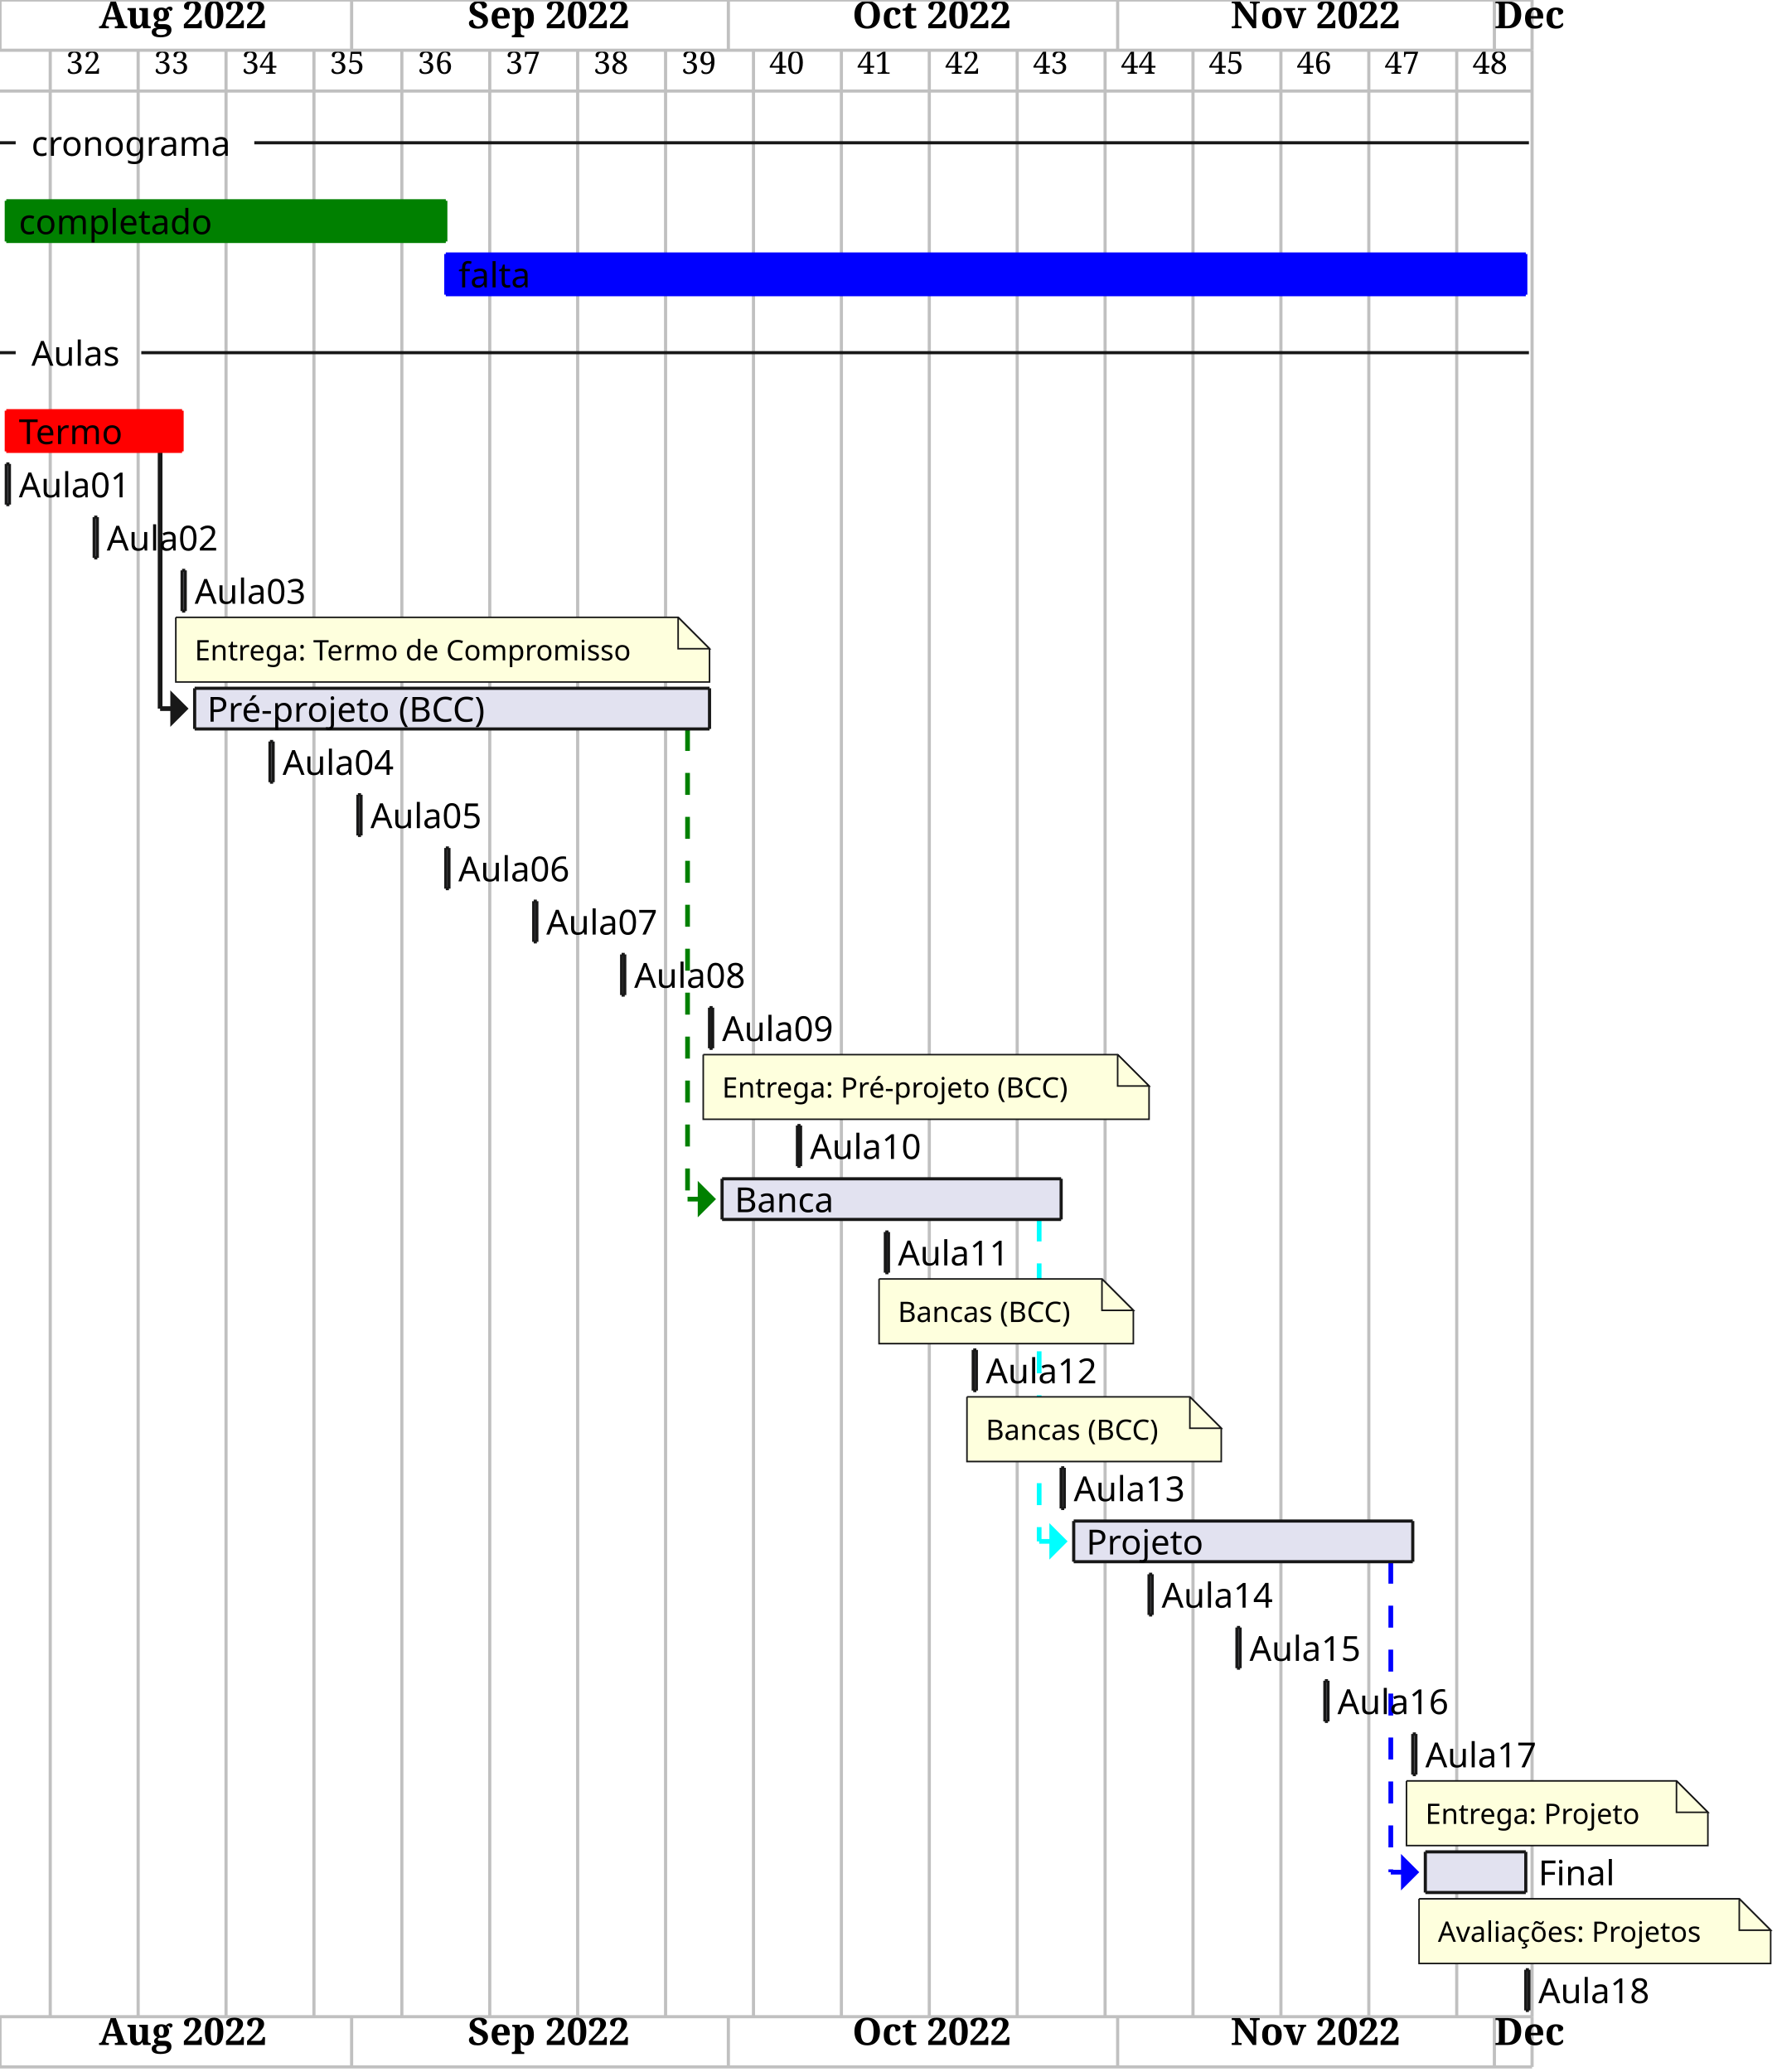
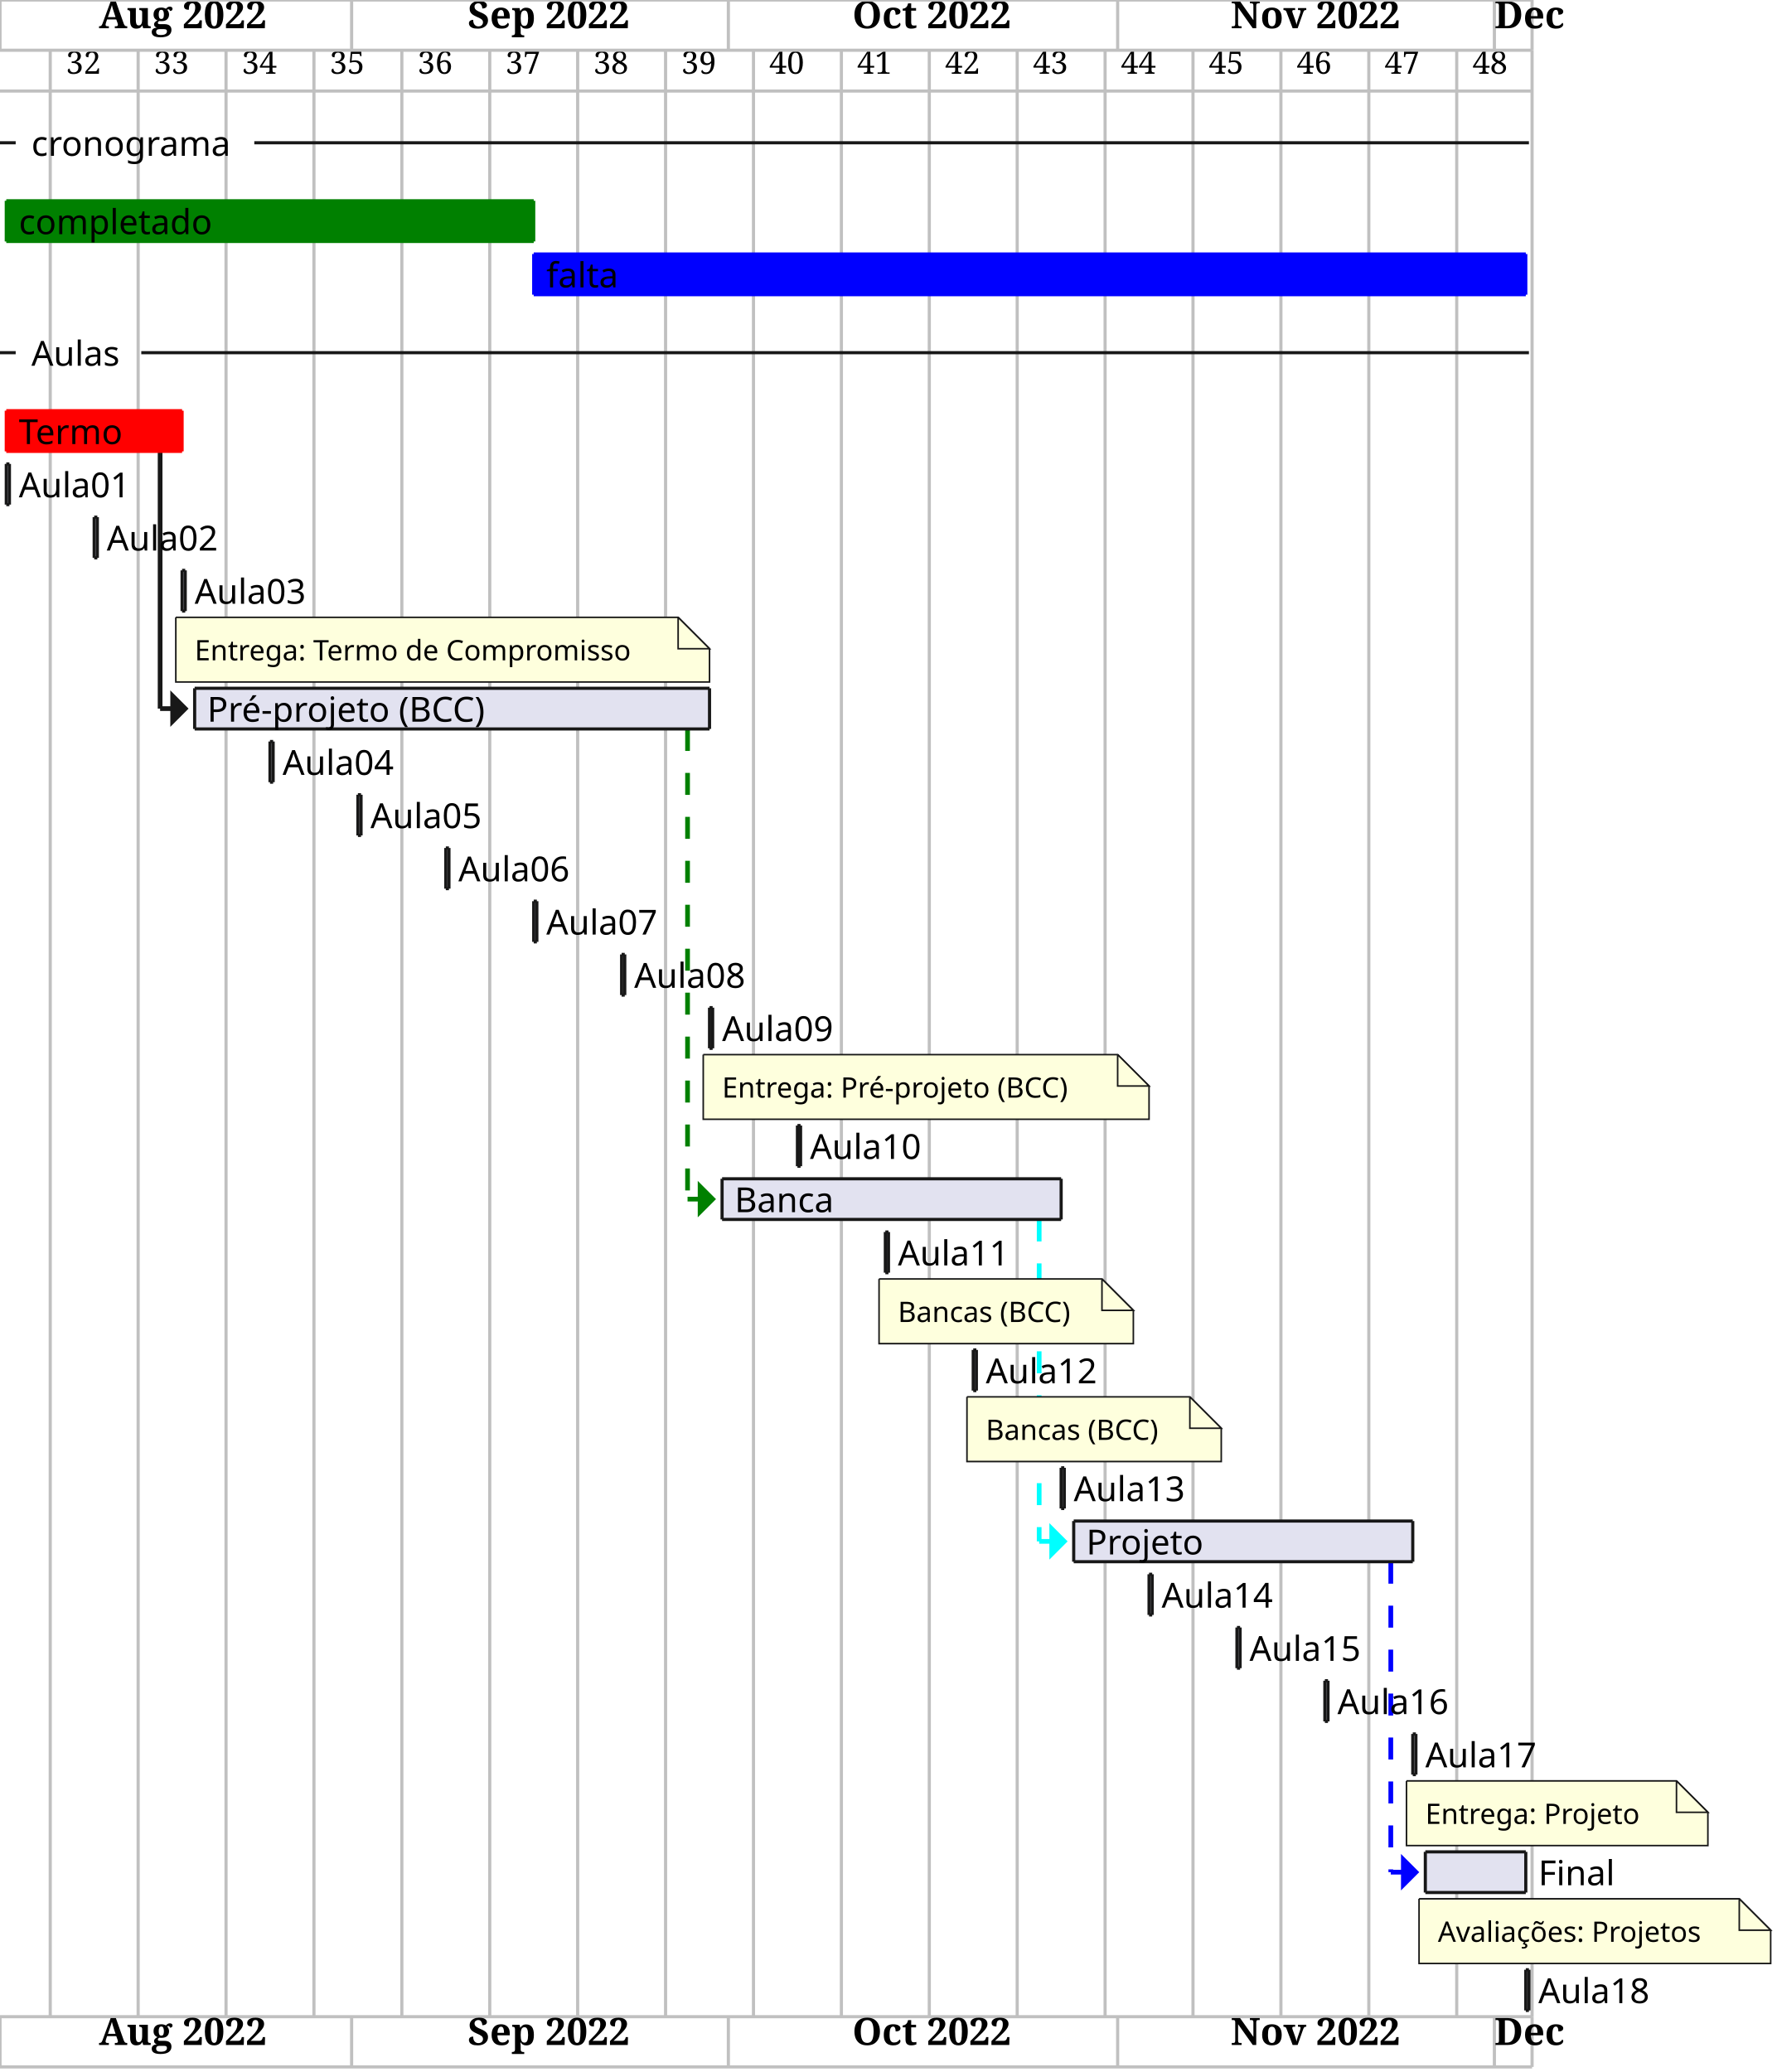
<svg xmlns="http://www.w3.org/2000/svg" contentStyleType="text/css" height="660px" preserveAspectRatio="none" style="width:566px;height:660px;background:#FFFFFF;" version="1.1" viewBox="0 0 566 660" width="566px" zoomAndPan="magnify">
  <defs />
  <g>
    <text fill="#000000" font-family="Serif" font-size="10" lengthAdjust="spacing" textLength="10" x="21" y="23.5">32</text>
    <text fill="#000000" font-family="Serif" font-size="10" lengthAdjust="spacing" textLength="10" x="49" y="23.5">33</text>
    <text fill="#000000" font-family="Serif" font-size="10" lengthAdjust="spacing" textLength="10" x="77" y="23.5">34</text>
    <text fill="#000000" font-family="Serif" font-size="10" lengthAdjust="spacing" textLength="10" x="105" y="23.5">35</text>
    <text fill="#000000" font-family="Serif" font-size="10" lengthAdjust="spacing" textLength="10" x="133" y="23.5">36</text>
    <text fill="#000000" font-family="Serif" font-size="10" lengthAdjust="spacing" textLength="10" x="161" y="23.5">37</text>
    <text fill="#000000" font-family="Serif" font-size="10" lengthAdjust="spacing" textLength="10" x="189" y="23.5">38</text>
    <text fill="#000000" font-family="Serif" font-size="10" lengthAdjust="spacing" textLength="10" x="217" y="23.5">39</text>
    <text fill="#000000" font-family="Serif" font-size="10" lengthAdjust="spacing" textLength="10" x="245" y="23.5">40</text>
    <text fill="#000000" font-family="Serif" font-size="10" lengthAdjust="spacing" textLength="10" x="273" y="23.5">41</text>
    <text fill="#000000" font-family="Serif" font-size="10" lengthAdjust="spacing" textLength="10" x="301" y="23.5">42</text>
    <text fill="#000000" font-family="Serif" font-size="10" lengthAdjust="spacing" textLength="10" x="329" y="23.5">43</text>
    <text fill="#000000" font-family="Serif" font-size="10" lengthAdjust="spacing" textLength="10" x="357" y="23.5">44</text>
    <text fill="#000000" font-family="Serif" font-size="10" lengthAdjust="spacing" textLength="10" x="385" y="23.5">45</text>
    <text fill="#000000" font-family="Serif" font-size="10" lengthAdjust="spacing" textLength="10" x="413" y="23.5">46</text>
    <text fill="#000000" font-family="Serif" font-size="10" lengthAdjust="spacing" textLength="10" x="441" y="23.5">47</text>
    <text fill="#000000" font-family="Serif" font-size="10" lengthAdjust="spacing" textLength="10" x="469" y="23.5">48</text>
    <line style="stroke:#C0C0C0;stroke-width:1.0;" x1="16" x2="16" y1="16" y2="642.385" />
    <line style="stroke:#C0C0C0;stroke-width:1.0;" x1="44" x2="44" y1="16" y2="642.385" />
    <line style="stroke:#C0C0C0;stroke-width:1.0;" x1="72" x2="72" y1="16" y2="642.385" />
    <line style="stroke:#C0C0C0;stroke-width:1.0;" x1="100" x2="100" y1="16" y2="642.385" />
    <line style="stroke:#C0C0C0;stroke-width:1.0;" x1="128" x2="128" y1="16" y2="642.385" />
    <line style="stroke:#C0C0C0;stroke-width:1.0;" x1="156" x2="156" y1="16" y2="642.385" />
    <line style="stroke:#C0C0C0;stroke-width:1.0;" x1="184" x2="184" y1="16" y2="642.385" />
    <line style="stroke:#C0C0C0;stroke-width:1.0;" x1="212" x2="212" y1="16" y2="642.385" />
    <line style="stroke:#C0C0C0;stroke-width:1.0;" x1="240" x2="240" y1="16" y2="642.385" />
    <line style="stroke:#C0C0C0;stroke-width:1.0;" x1="268" x2="268" y1="16" y2="642.385" />
    <line style="stroke:#C0C0C0;stroke-width:1.0;" x1="296" x2="296" y1="16" y2="642.385" />
    <line style="stroke:#C0C0C0;stroke-width:1.0;" x1="324" x2="324" y1="16" y2="642.385" />
    <line style="stroke:#C0C0C0;stroke-width:1.0;" x1="352" x2="352" y1="16" y2="642.385" />
    <line style="stroke:#C0C0C0;stroke-width:1.0;" x1="380" x2="380" y1="16" y2="642.385" />
    <line style="stroke:#C0C0C0;stroke-width:1.0;" x1="408" x2="408" y1="16" y2="642.385" />
    <line style="stroke:#C0C0C0;stroke-width:1.0;" x1="436" x2="436" y1="16" y2="642.385" />
    <line style="stroke:#C0C0C0;stroke-width:1.0;" x1="464" x2="464" y1="16" y2="642.385" />
    <line style="stroke:#C0C0C0;stroke-width:1.0;" x1="488" x2="488" y1="16" y2="642.385" />
    <line style="stroke:#C0C0C0;stroke-width:1.0;" x1="0" x2="0" y1="0" y2="16" />
    <line style="stroke:#C0C0C0;stroke-width:1.0;" x1="112" x2="112" y1="0" y2="16" />
    <text fill="#000000" font-family="Serif" font-size="12" font-weight="bold" lengthAdjust="spacing" textLength="49" x="31.5" y="9">Aug 2022</text>
    <line style="stroke:#C0C0C0;stroke-width:1.0;" x1="232" x2="232" y1="0" y2="16" />
    <text fill="#000000" font-family="Serif" font-size="12" font-weight="bold" lengthAdjust="spacing" textLength="46" x="149" y="9">Sep 2022</text>
    <line style="stroke:#C0C0C0;stroke-width:1.0;" x1="356" x2="356" y1="0" y2="16" />
    <text fill="#000000" font-family="Serif" font-size="12" font-weight="bold" lengthAdjust="spacing" textLength="45" x="271.5" y="9">Oct 2022</text>
    <line style="stroke:#C0C0C0;stroke-width:1.0;" x1="476" x2="476" y1="0" y2="16" />
    <text fill="#000000" font-family="Serif" font-size="12" font-weight="bold" lengthAdjust="spacing" textLength="48" x="392" y="9">Nov 2022</text>
    <line style="stroke:#C0C0C0;stroke-width:1.0;" x1="488" x2="488" y1="0" y2="16" />
    <text fill="#000000" font-family="Serif" font-size="12" font-weight="bold" lengthAdjust="spacing" textLength="19" x="476" y="9">Dec</text>
    <line style="stroke:#C0C0C0;stroke-width:1.0;" x1="0" x2="488" y1="0" y2="0" />
    <line style="stroke:#C0C0C0;stroke-width:1.0;" x1="0" x2="488" y1="16" y2="16" />
    <line style="stroke:#C0C0C0;stroke-width:1.0;" x1="0" x2="488" y1="29" y2="29" />
    <line style="stroke:#181818;stroke-width:1.5;" x1="51" x2="51" y1="143.775" y2="225.718" />
    <line style="stroke:#181818;stroke-width:1.5;" x1="51" x2="59" y1="225.718" y2="225.718" />
    <polygon fill="#181818" points="55,221.718,55,225.718,55,229.718,59,225.718" style="stroke:#181818;stroke-width:1.5;" />
    <line style="stroke:#008000;stroke-width:1.5;stroke-dasharray:7.0,7.0;" x1="219" x2="219" y1="232.195" y2="381.958" />
    <line style="stroke:#008000;stroke-width:1.5;stroke-dasharray:7.0,7.0;" x1="219" x2="227" y1="381.958" y2="381.958" />
    <polygon fill="#008000" points="223,377.958,223,381.958,223,385.958,227,381.958" style="stroke:#008000;stroke-width:1.5;" />
    <line style="stroke:#00FFFF;stroke-width:1.5;stroke-dasharray:7.0,7.0;" x1="331" x2="331" y1="388.435" y2="490.978" />
    <line style="stroke:#00FFFF;stroke-width:1.5;stroke-dasharray:7.0,7.0;" x1="331" x2="339" y1="490.978" y2="490.978" />
    <polygon fill="#00FFFF" points="335,486.978,335,490.978,335,494.978,339,490.978" style="stroke:#00FFFF;stroke-width:1.5;" />
    <line style="stroke:#0000FF;stroke-width:1.5;stroke-dasharray:7.0,7.0;" x1="443" x2="443" y1="497.455" y2="596.352" />
    <line style="stroke:#0000FF;stroke-width:1.5;stroke-dasharray:7.0,7.0;" x1="443" x2="451" y1="596.352" y2="596.352" />
    <polygon fill="#0000FF" points="447,592.352,447,596.352,447,600.352,451,596.352" style="stroke:#0000FF;stroke-width:1.5;" />
    <line style="stroke:#181818;stroke-width:1.0;" x1="0" x2="5" y1="45.477" y2="45.477" />
    <line style="stroke:#181818;stroke-width:1.0;" x1="81" x2="487" y1="45.477" y2="45.477" />
-     <rect fill="#008000" height="12.955" style="stroke:none;stroke-width:1.0;" width="140" x="2" y="63.955" />
-     <line style="stroke:#008000;stroke-width:1.0;" x1="2" x2="142" y1="63.955" y2="63.955" />
-     <line style="stroke:#008000;stroke-width:1.0;" x1="2" x2="142" y1="76.91" y2="76.91" />
+     <rect fill="#008000" height="12.955" style="stroke:none;stroke-width:1.0;" width="168" x="2" y="63.955" />
+     <line style="stroke:#008000;stroke-width:1.0;" x1="2" x2="170" y1="63.955" y2="63.955" />
+     <line style="stroke:#008000;stroke-width:1.0;" x1="2" x2="170" y1="76.91" y2="76.91" />
    <line style="stroke:#008000;stroke-width:1.0;" x1="2" x2="2" y1="63.955" y2="76.91" />
-     <line style="stroke:#008000;stroke-width:1.0;" x1="142" x2="142" y1="63.955" y2="76.91" />
-     <rect fill="#0000FF" height="12.955" style="stroke:none;stroke-width:1.0;" width="344" x="142" y="80.91" />
-     <line style="stroke:#0000FF;stroke-width:1.0;" x1="142" x2="486" y1="80.91" y2="80.91" />
-     <line style="stroke:#0000FF;stroke-width:1.0;" x1="142" x2="486" y1="93.865" y2="93.865" />
-     <line style="stroke:#0000FF;stroke-width:1.0;" x1="142" x2="142" y1="80.91" y2="93.865" />
+     <line style="stroke:#008000;stroke-width:1.0;" x1="170" x2="170" y1="63.955" y2="76.91" />
+     <rect fill="#0000FF" height="12.955" style="stroke:none;stroke-width:1.0;" width="316" x="170" y="80.91" />
+     <line style="stroke:#0000FF;stroke-width:1.0;" x1="170" x2="486" y1="80.91" y2="80.91" />
+     <line style="stroke:#0000FF;stroke-width:1.0;" x1="170" x2="486" y1="93.865" y2="93.865" />
+     <line style="stroke:#0000FF;stroke-width:1.0;" x1="170" x2="170" y1="80.91" y2="93.865" />
    <line style="stroke:#0000FF;stroke-width:1.0;" x1="486" x2="486" y1="80.91" y2="93.865" />
    <line style="stroke:#181818;stroke-width:1.0;" x1="0" x2="5" y1="112.343" y2="112.343" />
    <line style="stroke:#181818;stroke-width:1.0;" x1="45" x2="487" y1="112.343" y2="112.343" />
    <rect fill="#FF0000" height="12.955" style="stroke:none;stroke-width:1.0;" width="56" x="2" y="130.82" />
    <line style="stroke:#FF0000;stroke-width:1.0;" x1="2" x2="58" y1="130.82" y2="130.82" />
    <line style="stroke:#FF0000;stroke-width:1.0;" x1="2" x2="58" y1="143.775" y2="143.775" />
    <line style="stroke:#FF0000;stroke-width:1.0;" x1="2" x2="2" y1="130.82" y2="143.775" />
    <line style="stroke:#FF0000;stroke-width:1.0;" x1="58" x2="58" y1="130.82" y2="143.775" />
    <rect fill="#E2E2F0" height="12.955" style="stroke:none;stroke-width:1.0;" width="1" x="2" y="147.775" />
    <line style="stroke:#181818;stroke-width:1.0;" x1="2" x2="3" y1="147.775" y2="147.775" />
    <line style="stroke:#181818;stroke-width:1.0;" x1="2" x2="3" y1="160.731" y2="160.731" />
    <line style="stroke:#181818;stroke-width:1.0;" x1="2" x2="2" y1="147.775" y2="160.731" />
    <line style="stroke:#181818;stroke-width:1.0;" x1="3" x2="3" y1="147.775" y2="160.731" />
    <rect fill="#E2E2F0" height="12.955" style="stroke:none;stroke-width:1.0;" width="1" x="30" y="164.731" />
    <line style="stroke:#181818;stroke-width:1.0;" x1="30" x2="31" y1="164.731" y2="164.731" />
    <line style="stroke:#181818;stroke-width:1.0;" x1="30" x2="31" y1="177.685" y2="177.685" />
    <line style="stroke:#181818;stroke-width:1.0;" x1="30" x2="30" y1="164.731" y2="177.685" />
    <line style="stroke:#181818;stroke-width:1.0;" x1="31" x2="31" y1="164.731" y2="177.685" />
    <path d="M56,196.641 L56,217.24 L226,217.24 L226,206.641 L216,196.641 L56,196.641 " fill="#FEFFDD" style="stroke:#181818;stroke-width:0.5;" />
    <path d="M216,196.641 L216,206.641 L226,206.641 L216,196.641 " fill="#FEFFDD" style="stroke:#181818;stroke-width:0.5;" />
    <text fill="#000000" font-family="sans-serif" font-size="9" lengthAdjust="spacing" textLength="149" x="62" y="210.342">Entrega: Termo de Compromisso</text>
    <rect fill="#E2E2F0" height="12.955" style="stroke:none;stroke-width:1.0;" width="1" x="58" y="181.685" />
    <line style="stroke:#181818;stroke-width:1.0;" x1="58" x2="59" y1="181.685" y2="181.685" />
    <line style="stroke:#181818;stroke-width:1.0;" x1="58" x2="59" y1="194.641" y2="194.641" />
    <line style="stroke:#181818;stroke-width:1.0;" x1="58" x2="58" y1="181.685" y2="194.641" />
    <line style="stroke:#181818;stroke-width:1.0;" x1="59" x2="59" y1="181.685" y2="194.641" />
    <rect fill="#E2E2F0" height="12.955" style="stroke:none;stroke-width:1.0;" width="164" x="62" y="219.24" />
    <line style="stroke:#181818;stroke-width:1.0;" x1="62" x2="226" y1="219.24" y2="219.24" />
    <line style="stroke:#181818;stroke-width:1.0;" x1="62" x2="226" y1="232.195" y2="232.195" />
    <line style="stroke:#181818;stroke-width:1.0;" x1="62" x2="62" y1="219.24" y2="232.195" />
    <line style="stroke:#181818;stroke-width:1.0;" x1="226" x2="226" y1="219.24" y2="232.195" />
    <rect fill="#E2E2F0" height="12.955" style="stroke:none;stroke-width:1.0;" width="1" x="86" y="236.195" />
    <line style="stroke:#181818;stroke-width:1.0;" x1="86" x2="87" y1="236.195" y2="236.195" />
    <line style="stroke:#181818;stroke-width:1.0;" x1="86" x2="87" y1="249.15" y2="249.15" />
    <line style="stroke:#181818;stroke-width:1.0;" x1="86" x2="86" y1="236.195" y2="249.15" />
    <line style="stroke:#181818;stroke-width:1.0;" x1="87" x2="87" y1="236.195" y2="249.15" />
    <rect fill="#E2E2F0" height="12.955" style="stroke:none;stroke-width:1.0;" width="1" x="114" y="253.15" />
    <line style="stroke:#181818;stroke-width:1.0;" x1="114" x2="115" y1="253.15" y2="253.15" />
    <line style="stroke:#181818;stroke-width:1.0;" x1="114" x2="115" y1="266.106" y2="266.106" />
    <line style="stroke:#181818;stroke-width:1.0;" x1="114" x2="114" y1="253.15" y2="266.106" />
    <line style="stroke:#181818;stroke-width:1.0;" x1="115" x2="115" y1="253.15" y2="266.106" />
    <rect fill="#E2E2F0" height="12.955" style="stroke:none;stroke-width:1.0;" width="1" x="142" y="270.106" />
    <line style="stroke:#181818;stroke-width:1.0;" x1="142" x2="143" y1="270.106" y2="270.106" />
    <line style="stroke:#181818;stroke-width:1.0;" x1="142" x2="143" y1="283.06" y2="283.06" />
    <line style="stroke:#181818;stroke-width:1.0;" x1="142" x2="142" y1="270.106" y2="283.06" />
    <line style="stroke:#181818;stroke-width:1.0;" x1="143" x2="143" y1="270.106" y2="283.06" />
    <rect fill="#E2E2F0" height="12.955" style="stroke:none;stroke-width:1.0;" width="1" x="170" y="287.06" />
    <line style="stroke:#181818;stroke-width:1.0;" x1="170" x2="171" y1="287.06" y2="287.06" />
    <line style="stroke:#181818;stroke-width:1.0;" x1="170" x2="171" y1="300.016" y2="300.016" />
    <line style="stroke:#181818;stroke-width:1.0;" x1="170" x2="170" y1="287.06" y2="300.016" />
    <line style="stroke:#181818;stroke-width:1.0;" x1="171" x2="171" y1="287.06" y2="300.016" />
    <rect fill="#E2E2F0" height="12.955" style="stroke:none;stroke-width:1.0;" width="1" x="198" y="304.016" />
    <line style="stroke:#181818;stroke-width:1.0;" x1="198" x2="199" y1="304.016" y2="304.016" />
    <line style="stroke:#181818;stroke-width:1.0;" x1="198" x2="199" y1="316.971" y2="316.971" />
    <line style="stroke:#181818;stroke-width:1.0;" x1="198" x2="198" y1="304.016" y2="316.971" />
    <line style="stroke:#181818;stroke-width:1.0;" x1="199" x2="199" y1="304.016" y2="316.971" />
    <path d="M224,335.926 L224,356.525 L366,356.525 L366,345.926 L356,335.926 L224,335.926 " fill="#FEFFDD" style="stroke:#181818;stroke-width:0.5;" />
    <path d="M356,335.926 L356,345.926 L366,345.926 L356,335.926 " fill="#FEFFDD" style="stroke:#181818;stroke-width:0.5;" />
    <text fill="#000000" font-family="sans-serif" font-size="9" lengthAdjust="spacing" textLength="118" x="230" y="349.627">Entrega: Pré-projeto (BCC)</text>
    <rect fill="#E2E2F0" height="12.955" style="stroke:none;stroke-width:1.0;" width="1" x="226" y="320.971" />
    <line style="stroke:#181818;stroke-width:1.0;" x1="226" x2="227" y1="320.971" y2="320.971" />
    <line style="stroke:#181818;stroke-width:1.0;" x1="226" x2="227" y1="333.926" y2="333.926" />
    <line style="stroke:#181818;stroke-width:1.0;" x1="226" x2="226" y1="320.971" y2="333.926" />
    <line style="stroke:#181818;stroke-width:1.0;" x1="227" x2="227" y1="320.971" y2="333.926" />
    <rect fill="#E2E2F0" height="12.955" style="stroke:none;stroke-width:1.0;" width="1" x="254" y="358.525" />
    <line style="stroke:#181818;stroke-width:1.0;" x1="254" x2="255" y1="358.525" y2="358.525" />
    <line style="stroke:#181818;stroke-width:1.0;" x1="254" x2="255" y1="371.481" y2="371.481" />
    <line style="stroke:#181818;stroke-width:1.0;" x1="254" x2="254" y1="358.525" y2="371.481" />
    <line style="stroke:#181818;stroke-width:1.0;" x1="255" x2="255" y1="358.525" y2="371.481" />
    <rect fill="#E2E2F0" height="12.955" style="stroke:none;stroke-width:1.0;" width="108" x="230" y="375.481" />
    <line style="stroke:#181818;stroke-width:1.0;" x1="230" x2="338" y1="375.481" y2="375.481" />
    <line style="stroke:#181818;stroke-width:1.0;" x1="230" x2="338" y1="388.435" y2="388.435" />
    <line style="stroke:#181818;stroke-width:1.0;" x1="230" x2="230" y1="375.481" y2="388.435" />
    <line style="stroke:#181818;stroke-width:1.0;" x1="338" x2="338" y1="375.481" y2="388.435" />
    <path d="M280,407.391 L280,427.99 L361,427.99 L361,417.391 L351,407.391 L280,407.391 " fill="#FEFFDD" style="stroke:#181818;stroke-width:0.5;" />
    <path d="M351,407.391 L351,417.391 L361,417.391 L351,407.391 " fill="#FEFFDD" style="stroke:#181818;stroke-width:0.5;" />
    <text fill="#000000" font-family="sans-serif" font-size="9" lengthAdjust="spacing" textLength="57" x="286" y="421.092">Bancas (BCC)</text>
    <rect fill="#E2E2F0" height="12.955" style="stroke:none;stroke-width:1.0;" width="1" x="282" y="392.435" />
    <line style="stroke:#181818;stroke-width:1.0;" x1="282" x2="283" y1="392.435" y2="392.435" />
    <line style="stroke:#181818;stroke-width:1.0;" x1="282" x2="283" y1="405.391" y2="405.391" />
    <line style="stroke:#181818;stroke-width:1.0;" x1="282" x2="282" y1="392.435" y2="405.391" />
    <line style="stroke:#181818;stroke-width:1.0;" x1="283" x2="283" y1="392.435" y2="405.391" />
    <path d="M308,444.945 L308,465.545 L389,465.545 L389,454.945 L379,444.945 L308,444.945 " fill="#FEFFDD" style="stroke:#181818;stroke-width:0.5;" />
    <path d="M379,444.945 L379,454.945 L389,454.945 L379,444.945 " fill="#FEFFDD" style="stroke:#181818;stroke-width:0.5;" />
    <text fill="#000000" font-family="sans-serif" font-size="9" lengthAdjust="spacing" textLength="57" x="314" y="458.647">Bancas (BCC)</text>
    <rect fill="#E2E2F0" height="12.955" style="stroke:none;stroke-width:1.0;" width="1" x="310" y="429.99" />
    <line style="stroke:#181818;stroke-width:1.0;" x1="310" x2="311" y1="429.99" y2="429.99" />
    <line style="stroke:#181818;stroke-width:1.0;" x1="310" x2="311" y1="442.945" y2="442.945" />
    <line style="stroke:#181818;stroke-width:1.0;" x1="310" x2="310" y1="429.99" y2="442.945" />
    <line style="stroke:#181818;stroke-width:1.0;" x1="311" x2="311" y1="429.99" y2="442.945" />
    <rect fill="#E2E2F0" height="12.955" style="stroke:none;stroke-width:1.0;" width="1" x="338" y="467.545" />
    <line style="stroke:#181818;stroke-width:1.0;" x1="338" x2="339" y1="467.545" y2="467.545" />
    <line style="stroke:#181818;stroke-width:1.0;" x1="338" x2="339" y1="480.5" y2="480.5" />
    <line style="stroke:#181818;stroke-width:1.0;" x1="338" x2="338" y1="467.545" y2="480.5" />
    <line style="stroke:#181818;stroke-width:1.0;" x1="339" x2="339" y1="467.545" y2="480.5" />
    <rect fill="#E2E2F0" height="12.955" style="stroke:none;stroke-width:1.0;" width="108" x="342" y="484.5" />
    <line style="stroke:#181818;stroke-width:1.0;" x1="342" x2="450" y1="484.5" y2="484.5" />
    <line style="stroke:#181818;stroke-width:1.0;" x1="342" x2="450" y1="497.455" y2="497.455" />
    <line style="stroke:#181818;stroke-width:1.0;" x1="342" x2="342" y1="484.5" y2="497.455" />
    <line style="stroke:#181818;stroke-width:1.0;" x1="450" x2="450" y1="484.5" y2="497.455" />
    <rect fill="#E2E2F0" height="12.955" style="stroke:none;stroke-width:1.0;" width="1" x="366" y="501.455" />
    <line style="stroke:#181818;stroke-width:1.0;" x1="366" x2="367" y1="501.455" y2="501.455" />
    <line style="stroke:#181818;stroke-width:1.0;" x1="366" x2="367" y1="514.41" y2="514.41" />
    <line style="stroke:#181818;stroke-width:1.0;" x1="366" x2="366" y1="501.455" y2="514.41" />
    <line style="stroke:#181818;stroke-width:1.0;" x1="367" x2="367" y1="501.455" y2="514.41" />
    <rect fill="#E2E2F0" height="12.955" style="stroke:none;stroke-width:1.0;" width="1" x="394" y="518.41" />
    <line style="stroke:#181818;stroke-width:1.0;" x1="394" x2="395" y1="518.41" y2="518.41" />
    <line style="stroke:#181818;stroke-width:1.0;" x1="394" x2="395" y1="531.365" y2="531.365" />
    <line style="stroke:#181818;stroke-width:1.0;" x1="394" x2="394" y1="518.41" y2="531.365" />
    <line style="stroke:#181818;stroke-width:1.0;" x1="395" x2="395" y1="518.41" y2="531.365" />
    <rect fill="#E2E2F0" height="12.955" style="stroke:none;stroke-width:1.0;" width="1" x="422" y="535.365" />
    <line style="stroke:#181818;stroke-width:1.0;" x1="422" x2="423" y1="535.365" y2="535.365" />
    <line style="stroke:#181818;stroke-width:1.0;" x1="422" x2="423" y1="548.32" y2="548.32" />
    <line style="stroke:#181818;stroke-width:1.0;" x1="422" x2="422" y1="535.365" y2="548.32" />
    <line style="stroke:#181818;stroke-width:1.0;" x1="423" x2="423" y1="535.365" y2="548.32" />
    <path d="M448,567.275 L448,587.875 L544,587.875 L544,577.275 L534,567.275 L448,567.275 " fill="#FEFFDD" style="stroke:#181818;stroke-width:0.5;" />
    <path d="M534,567.275 L534,577.275 L544,577.275 L534,567.275 " fill="#FEFFDD" style="stroke:#181818;stroke-width:0.5;" />
    <text fill="#000000" font-family="sans-serif" font-size="9" lengthAdjust="spacing" textLength="72" x="454" y="580.977">Entrega: Projeto</text>
    <rect fill="#E2E2F0" height="12.955" style="stroke:none;stroke-width:1.0;" width="1" x="450" y="552.32" />
    <line style="stroke:#181818;stroke-width:1.0;" x1="450" x2="451" y1="552.32" y2="552.32" />
    <line style="stroke:#181818;stroke-width:1.0;" x1="450" x2="451" y1="565.275" y2="565.275" />
    <line style="stroke:#181818;stroke-width:1.0;" x1="450" x2="450" y1="552.32" y2="565.275" />
    <line style="stroke:#181818;stroke-width:1.0;" x1="451" x2="451" y1="552.32" y2="565.275" />
    <path d="M452,604.83 L452,625.43 L564,625.43 L564,614.83 L554,604.83 L452,604.83 " fill="#FEFFDD" style="stroke:#181818;stroke-width:0.5;" />
    <path d="M554,604.83 L554,614.83 L564,614.83 L554,604.83 " fill="#FEFFDD" style="stroke:#181818;stroke-width:0.5;" />
    <text fill="#000000" font-family="sans-serif" font-size="9" lengthAdjust="spacing" textLength="91" x="458" y="618.531">Avaliações: Projetos</text>
    <rect fill="#E2E2F0" height="12.955" style="stroke:none;stroke-width:1.0;" width="32" x="454" y="589.875" />
    <line style="stroke:#181818;stroke-width:1.0;" x1="454" x2="486" y1="589.875" y2="589.875" />
    <line style="stroke:#181818;stroke-width:1.0;" x1="454" x2="486" y1="602.83" y2="602.83" />
    <line style="stroke:#181818;stroke-width:1.0;" x1="454" x2="454" y1="589.875" y2="602.83" />
    <line style="stroke:#181818;stroke-width:1.0;" x1="486" x2="486" y1="589.875" y2="602.83" />
    <rect fill="#E2E2F0" height="12.955" style="stroke:none;stroke-width:1.0;" width="1" x="486" y="627.43" />
    <line style="stroke:#181818;stroke-width:1.0;" x1="486" x2="487" y1="627.43" y2="627.43" />
    <line style="stroke:#181818;stroke-width:1.0;" x1="486" x2="487" y1="640.385" y2="640.385" />
    <line style="stroke:#181818;stroke-width:1.0;" x1="486" x2="486" y1="627.43" y2="640.385" />
    <line style="stroke:#181818;stroke-width:1.0;" x1="487" x2="487" y1="627.43" y2="640.385" />
    <text fill="#000000" font-family="sans-serif" font-size="11" lengthAdjust="spacing" textLength="66" x="10" y="49.635">cronograma</text>
    <text fill="#000000" font-family="sans-serif" font-size="11" lengthAdjust="spacing" textLength="63" x="6" y="74.59">completado</text>
-     <text fill="#000000" font-family="sans-serif" font-size="11" lengthAdjust="spacing" textLength="23" x="146" y="91.545">falta</text>
+     <text fill="#000000" font-family="sans-serif" font-size="11" lengthAdjust="spacing" textLength="23" x="174" y="91.545">falta</text>
    <text fill="#000000" font-family="sans-serif" font-size="11" lengthAdjust="spacing" textLength="30" x="10" y="116.5">Aulas</text>
    <text fill="#000000" font-family="sans-serif" font-size="11" lengthAdjust="spacing" textLength="35" x="6" y="141.455">Termo</text>
    <text fill="#000000" font-family="sans-serif" font-size="11" lengthAdjust="spacing" textLength="38" x="6" y="158.41">Aula01</text>
    <text fill="#000000" font-family="sans-serif" font-size="11" lengthAdjust="spacing" textLength="38" x="34" y="175.365">Aula02</text>
    <text fill="#000000" font-family="sans-serif" font-size="11" lengthAdjust="spacing" textLength="38" x="62" y="192.32">Aula03</text>
    <text fill="#000000" font-family="sans-serif" font-size="11" lengthAdjust="spacing" textLength="95" x="66" y="229.875">Pré-projeto (BCC)</text>
    <text fill="#000000" font-family="sans-serif" font-size="11" lengthAdjust="spacing" textLength="38" x="90" y="246.83">Aula04</text>
    <text fill="#000000" font-family="sans-serif" font-size="11" lengthAdjust="spacing" textLength="38" x="118" y="263.785">Aula05</text>
    <text fill="#000000" font-family="sans-serif" font-size="11" lengthAdjust="spacing" textLength="38" x="146" y="280.74">Aula06</text>
    <text fill="#000000" font-family="sans-serif" font-size="11" lengthAdjust="spacing" textLength="38" x="174" y="297.695">Aula07</text>
    <text fill="#000000" font-family="sans-serif" font-size="11" lengthAdjust="spacing" textLength="38" x="202" y="314.65">Aula08</text>
    <text fill="#000000" font-family="sans-serif" font-size="11" lengthAdjust="spacing" textLength="38" x="230" y="331.606">Aula09</text>
    <text fill="#000000" font-family="sans-serif" font-size="11" lengthAdjust="spacing" textLength="38" x="258" y="369.16">Aula10</text>
    <text fill="#000000" font-family="sans-serif" font-size="11" lengthAdjust="spacing" textLength="31" x="234" y="386.115">Banca</text>
    <text fill="#000000" font-family="sans-serif" font-size="11" lengthAdjust="spacing" textLength="38" x="286" y="403.07">Aula11</text>
    <text fill="#000000" font-family="sans-serif" font-size="11" lengthAdjust="spacing" textLength="38" x="314" y="440.625">Aula12</text>
    <text fill="#000000" font-family="sans-serif" font-size="11" lengthAdjust="spacing" textLength="38" x="342" y="478.18">Aula13</text>
    <text fill="#000000" font-family="sans-serif" font-size="11" lengthAdjust="spacing" textLength="38" x="346" y="495.135">Projeto</text>
    <text fill="#000000" font-family="sans-serif" font-size="11" lengthAdjust="spacing" textLength="38" x="370" y="512.09">Aula14</text>
    <text fill="#000000" font-family="sans-serif" font-size="11" lengthAdjust="spacing" textLength="38" x="398" y="529.045">Aula15</text>
    <text fill="#000000" font-family="sans-serif" font-size="11" lengthAdjust="spacing" textLength="38" x="426" y="546">Aula16</text>
    <text fill="#000000" font-family="sans-serif" font-size="11" lengthAdjust="spacing" textLength="38" x="454" y="562.955">Aula17</text>
    <text fill="#000000" font-family="sans-serif" font-size="11" lengthAdjust="spacing" textLength="25" x="490" y="600.51">Final</text>
    <text fill="#000000" font-family="sans-serif" font-size="11" lengthAdjust="spacing" textLength="38" x="490" y="638.064">Aula18</text>
    <line style="stroke:#C0C0C0;stroke-width:1.0;" x1="0" x2="488" y1="642.385" y2="642.385" />
    <line style="stroke:#C0C0C0;stroke-width:1.0;" x1="0" x2="0" y1="642.385" y2="658.385" />
    <line style="stroke:#C0C0C0;stroke-width:1.0;" x1="112" x2="112" y1="642.385" y2="658.385" />
    <text fill="#000000" font-family="Serif" font-size="12" font-weight="bold" lengthAdjust="spacing" textLength="49" x="31.5" y="651.385">Aug 2022</text>
    <line style="stroke:#C0C0C0;stroke-width:1.0;" x1="232" x2="232" y1="642.385" y2="658.385" />
    <text fill="#000000" font-family="Serif" font-size="12" font-weight="bold" lengthAdjust="spacing" textLength="46" x="149" y="651.385">Sep 2022</text>
    <line style="stroke:#C0C0C0;stroke-width:1.0;" x1="356" x2="356" y1="642.385" y2="658.385" />
    <text fill="#000000" font-family="Serif" font-size="12" font-weight="bold" lengthAdjust="spacing" textLength="45" x="271.5" y="651.385">Oct 2022</text>
    <line style="stroke:#C0C0C0;stroke-width:1.0;" x1="476" x2="476" y1="642.385" y2="658.385" />
    <text fill="#000000" font-family="Serif" font-size="12" font-weight="bold" lengthAdjust="spacing" textLength="48" x="392" y="651.385">Nov 2022</text>
    <line style="stroke:#C0C0C0;stroke-width:1.0;" x1="488" x2="488" y1="642.385" y2="658.385" />
    <text fill="#000000" font-family="Serif" font-size="12" font-weight="bold" lengthAdjust="spacing" textLength="19" x="476" y="651.385">Dec</text>
    <line style="stroke:#C0C0C0;stroke-width:1.0;" x1="0" x2="488" y1="658.385" y2="658.385" />
  </g>
</svg>
